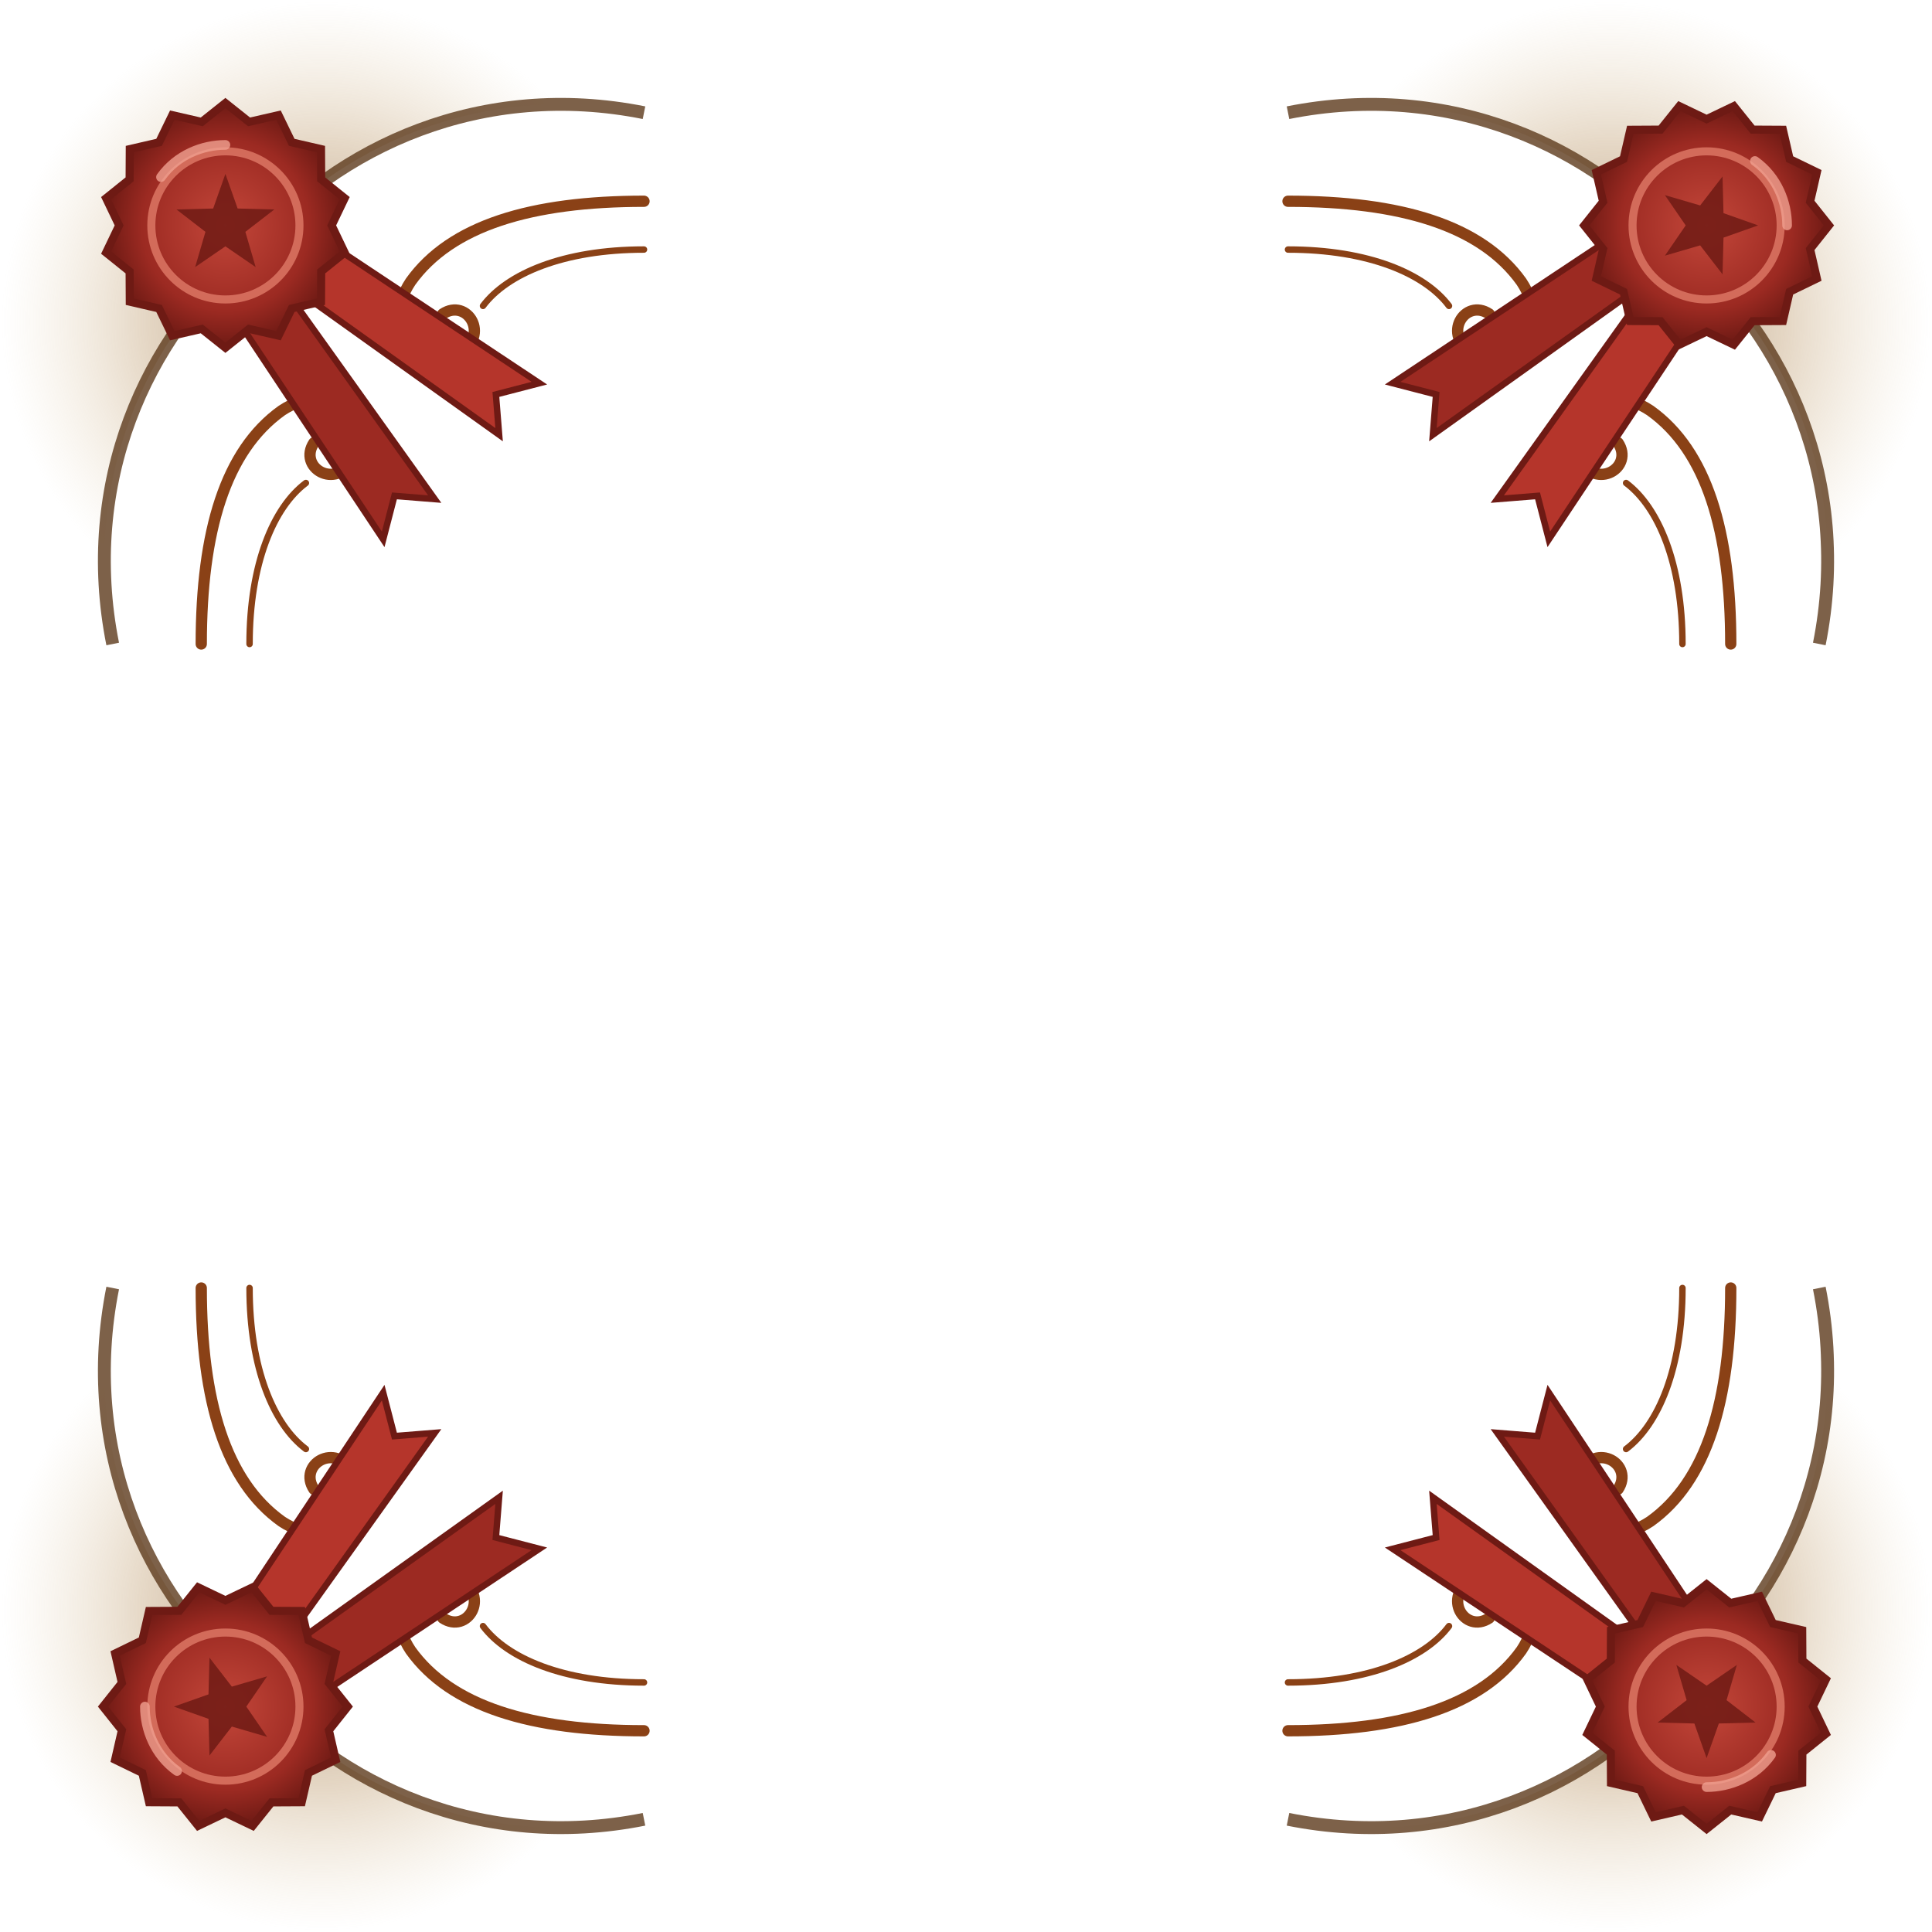
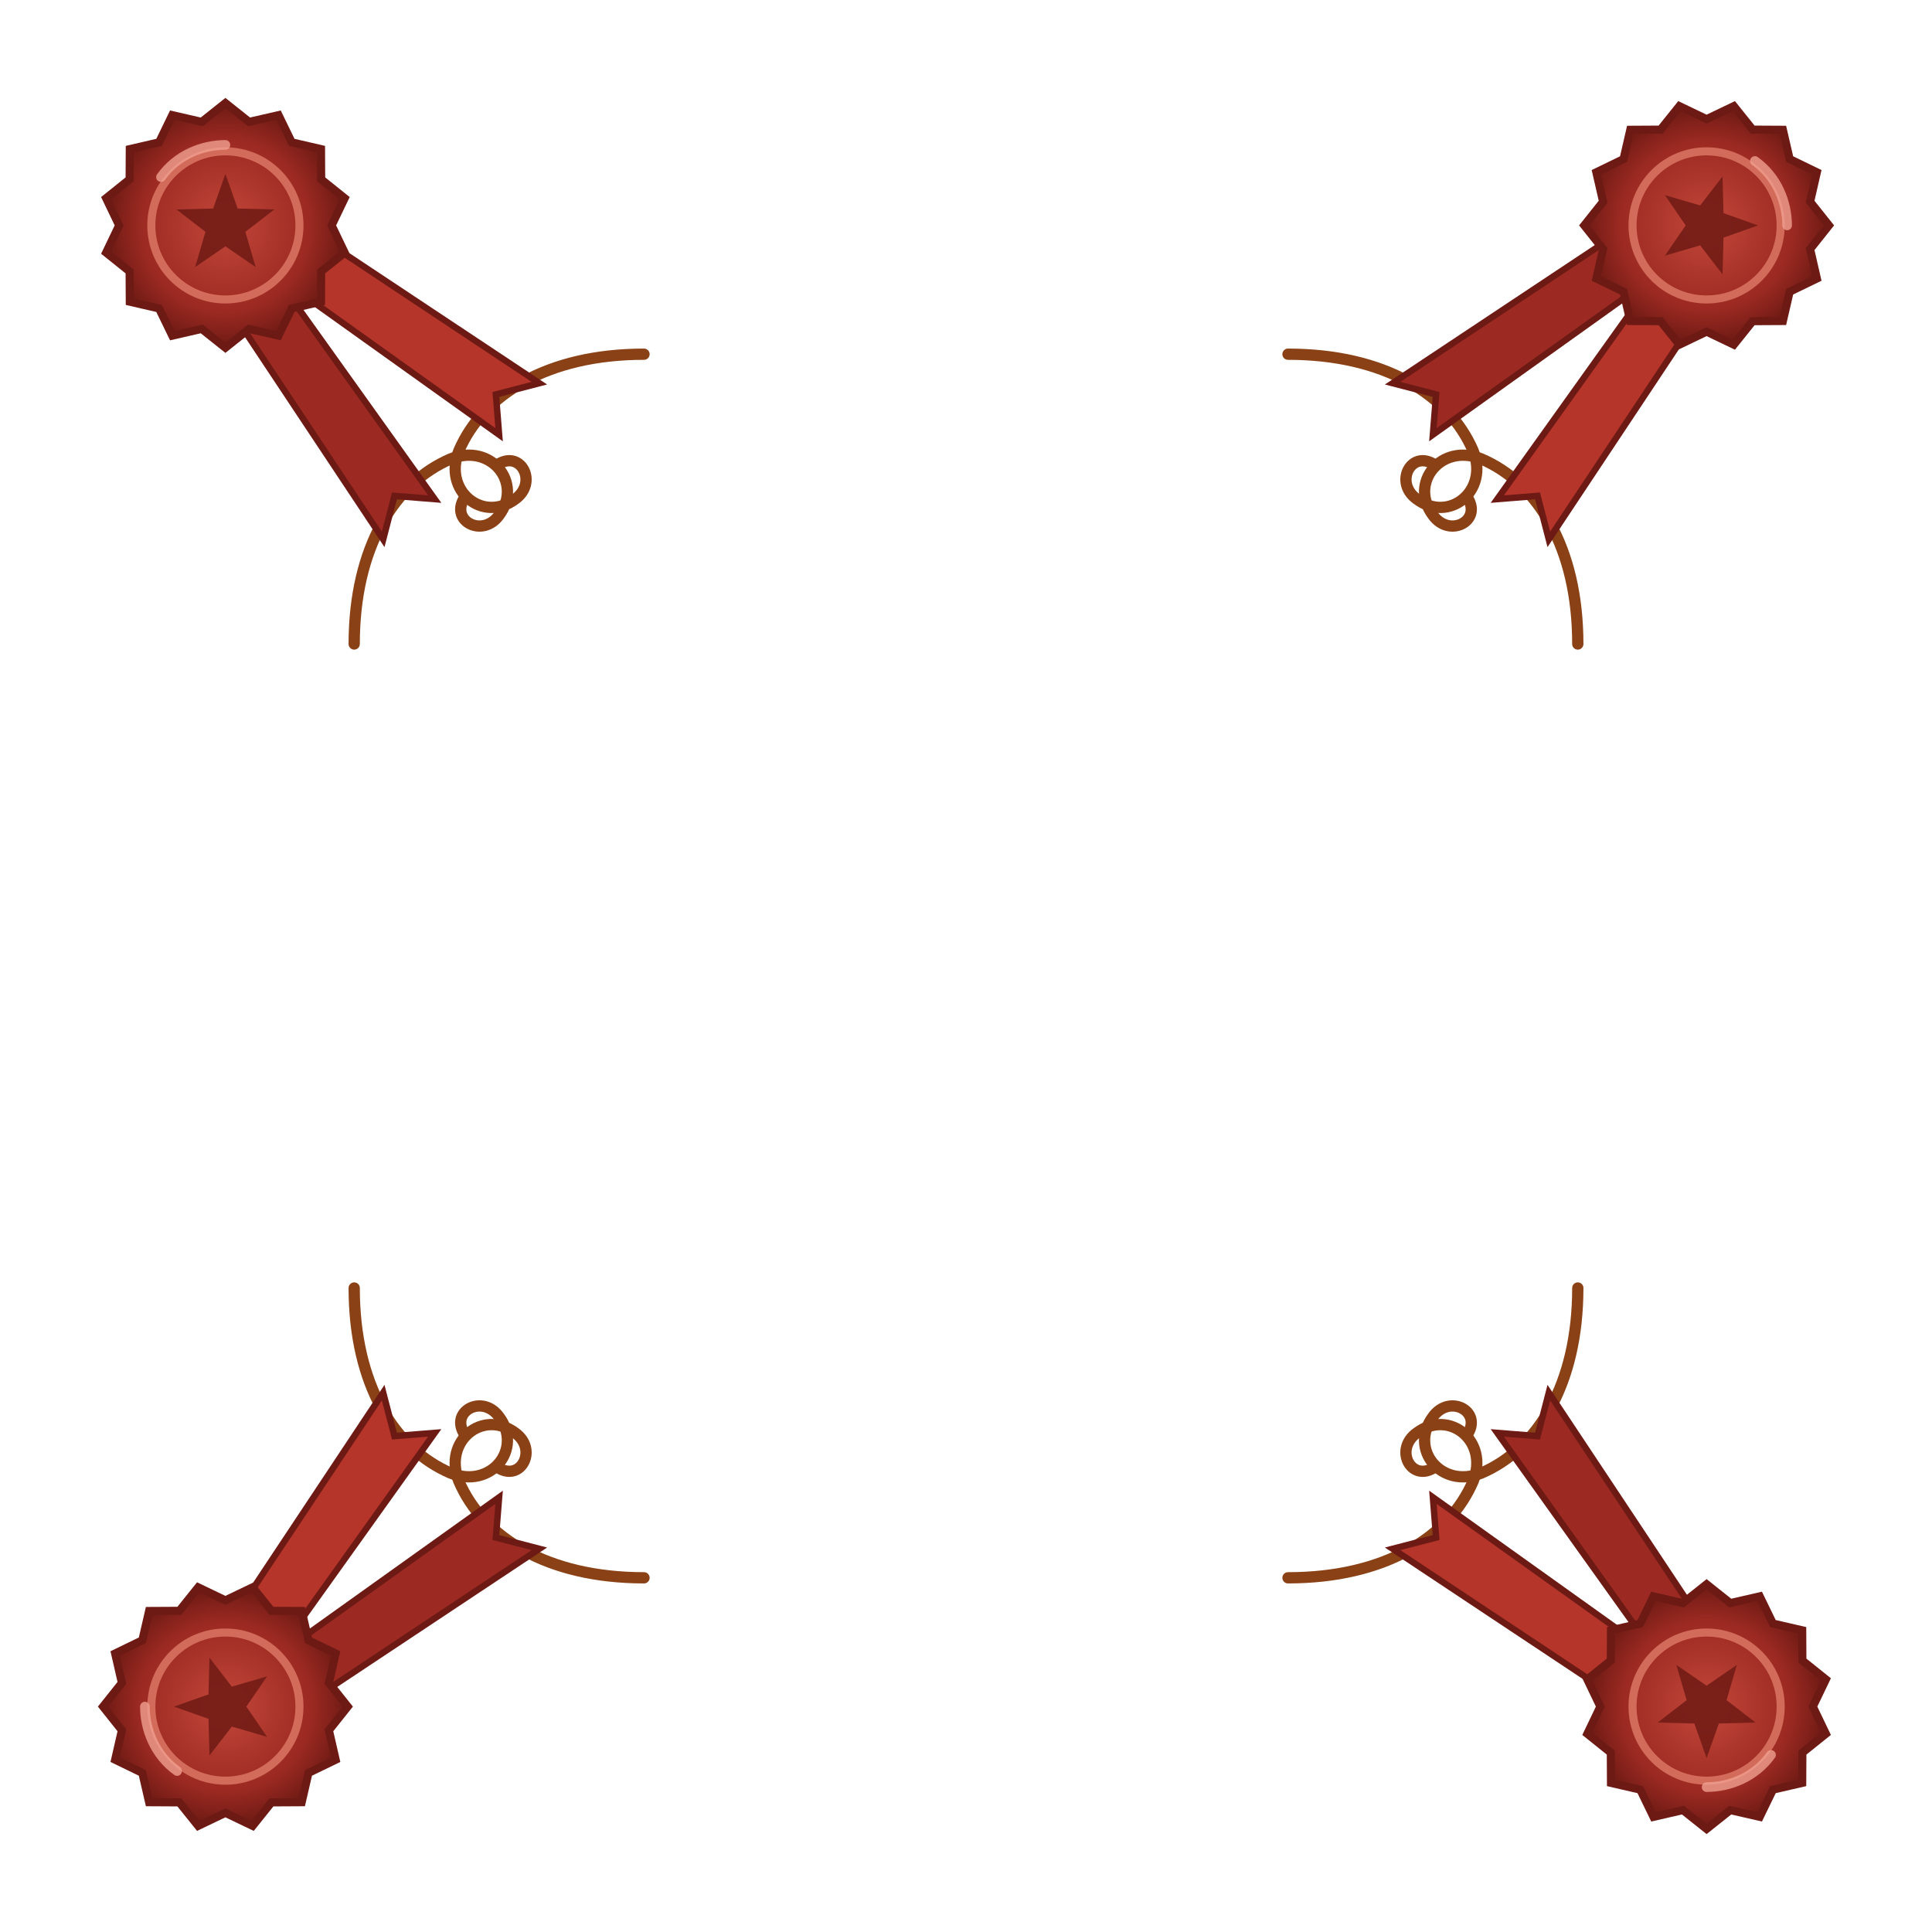
<svg xmlns="http://www.w3.org/2000/svg" viewBox="0 0 120 120" width="120" height="120">
  <defs>
    <linearGradient id="sp" x1="0" y1="0" x2="0" y2="1">
-       <stop offset="0" stop-color="#7a5530" stop-opacity="0.75" />
-       <stop offset="0.45" stop-color="#b48c58" stop-opacity="0.5" />
-       <stop offset="1" stop-color="#d9bf91" stop-opacity="0" />
+       <stop offset="0" stop-color="#7a5530" stop-opacity="0.6" />
+       <stop offset="1" stop-color="#b48c58" stop-opacity="0" />
    </linearGradient>
    <radialGradient id="sw">
      <stop offset="0" stop-color="#c4473a" stop-opacity="1" />
      <stop offset="0.7" stop-color="#9c2a22" stop-opacity="1" />
      <stop offset="1" stop-color="#6e1a14" stop-opacity="1" />
    </radialGradient>
-     <radialGradient id="sc">
-       <stop offset="0" stop-color="#7a5530" stop-opacity="0.7" />
-       <stop offset="0.55" stop-color="#b48c58" stop-opacity="0.35" />
-       <stop offset="1" stop-color="#d9bf91" stop-opacity="0" />
+     <radialGradient id="sk" cx="40" cy="40" r="40" gradientUnits="userSpaceOnUse">
+       <stop offset="0.75" stop-color="#b48c58" stop-opacity="0" />
+       <stop offset="1" stop-color="#7a5530" stop-opacity="0.6" />
    </radialGradient>
  </defs>
-   <g transform="rotate(0 60 60)">
-     <path d="M0 0 H40 V7 C30 5 21 9 15.5 15.5 C9 21 5 30 7 40 H0 Z" fill="url(#sc)" />
-     <path d="M7 40 C5 30 9 21 15.5 15.5 C21 9 30 5 40 7" fill="none" stroke="#5c3a1c" stroke-width="0.8" opacity="0.8" />
+   <g transform="rotate(0 60.0 60.0)">
    <g fill="none" stroke="#8a4116" stroke-width="0.7" stroke-linecap="round">
-       <path d="M40 12.5 C33 12.5 28 14 25.5 17.5 C23.5 20.5 26 23.5 28.5 22 C30.5 20.8 29 18.5 27.5 19.5" />
-       <path d="M12.5 40 C12.5 33 14 28 17.5 25.5 C20.5 23.5 23.5 26 22 28.5 C20.8 30.5 18.5 29 19.5 27.5" />
-       <path d="M40 15.5 C35 15.5 31.5 17 30 19" stroke-width="0.4" />
-       <path d="M15.5 40 C15.5 35 17 31.5 19 30" stroke-width="0.4" />
+       <path d="M40 22 C34 22 30 24.5 28.5 28 C27.5 30.5 30 32.5 32 31 C33.4 30 32.4 28 31 28.8" />
+       <path d="M22 40 C22 34 24.5 30 28 28.5 C30.5 27.5 32.5 30 31 32 C30 33.4 28 32.4 28.8 31" />
    </g>
    <path d="M17 17 L27 31 L24.5 30.8 L23.8 33.5 L14.5 19.5 Z" fill="#9c2a22" stroke="#6e1a14" stroke-width="0.4" />
    <path d="M17 17 L31 27 L30.8 24.5 L33.5 23.8 L19.5 14.5 Z" fill="#b5352b" stroke="#6e1a14" stroke-width="0.4" />
    <polygon points="14.00,6.40 15.47,7.57 17.30,7.15 18.12,8.84 19.94,9.26 19.95,11.14 21.41,12.31 20.60,14.00 21.41,15.69 19.95,16.86 19.94,18.74 18.12,19.16 17.30,20.85 15.47,20.43 14.00,21.60 12.53,20.43 10.70,20.85 9.88,19.16 8.06,18.74 8.05,16.86 6.59,15.69 7.40,14.00 6.59,12.31 8.05,11.14 8.06,9.26 9.88,8.84 10.70,7.15 12.53,7.57" fill="url(#sw)" stroke="#6e1a14" stroke-width="0.5" />
    <circle cx="14" cy="14" r="4.6" fill="none" stroke="#e07a68" stroke-width="0.5" opacity="0.8" />
    <polygon points="14.00,10.80 14.76,12.95 17.04,13.01 15.24,14.40 15.88,16.59 14.00,15.30 12.12,16.59 12.76,14.40 10.96,13.01 13.24,12.95" fill="#6e1a14" opacity="0.85" />
    <path d="M10 11 C11 9.6 12.6 9 14 9" fill="none" stroke="#f0a090" stroke-width="0.6" stroke-linecap="round" opacity="0.8" />
  </g>
-   <g transform="rotate(90 60 60)">
-     <path d="M0 0 H40 V7 C30 5 21 9 15.5 15.5 C9 21 5 30 7 40 H0 Z" fill="url(#sc)" />
-     <path d="M7 40 C5 30 9 21 15.5 15.5 C21 9 30 5 40 7" fill="none" stroke="#5c3a1c" stroke-width="0.8" opacity="0.8" />
+   <g transform="rotate(90 60.0 60.0)">
    <g fill="none" stroke="#8a4116" stroke-width="0.7" stroke-linecap="round">
-       <path d="M40 12.5 C33 12.5 28 14 25.5 17.5 C23.5 20.5 26 23.5 28.5 22 C30.5 20.8 29 18.5 27.5 19.5" />
-       <path d="M12.5 40 C12.5 33 14 28 17.5 25.5 C20.5 23.5 23.5 26 22 28.5 C20.8 30.5 18.5 29 19.5 27.5" />
-       <path d="M40 15.5 C35 15.5 31.5 17 30 19" stroke-width="0.4" />
-       <path d="M15.5 40 C15.5 35 17 31.5 19 30" stroke-width="0.4" />
+       <path d="M40 22 C34 22 30 24.5 28.5 28 C27.5 30.5 30 32.5 32 31 C33.4 30 32.4 28 31 28.8" />
+       <path d="M22 40 C22 34 24.5 30 28 28.5 C30.5 27.5 32.5 30 31 32 C30 33.4 28 32.4 28.8 31" />
    </g>
    <path d="M17 17 L27 31 L24.5 30.8 L23.8 33.5 L14.5 19.5 Z" fill="#9c2a22" stroke="#6e1a14" stroke-width="0.4" />
    <path d="M17 17 L31 27 L30.8 24.5 L33.5 23.8 L19.5 14.5 Z" fill="#b5352b" stroke="#6e1a14" stroke-width="0.4" />
    <polygon points="14.00,6.40 15.47,7.57 17.30,7.15 18.12,8.84 19.94,9.26 19.95,11.14 21.41,12.31 20.60,14.00 21.41,15.69 19.95,16.86 19.94,18.74 18.12,19.16 17.30,20.85 15.47,20.43 14.00,21.60 12.53,20.43 10.70,20.85 9.88,19.16 8.06,18.74 8.05,16.86 6.59,15.69 7.40,14.00 6.59,12.31 8.05,11.14 8.06,9.26 9.88,8.84 10.70,7.15 12.53,7.57" fill="url(#sw)" stroke="#6e1a14" stroke-width="0.5" />
    <circle cx="14" cy="14" r="4.6" fill="none" stroke="#e07a68" stroke-width="0.5" opacity="0.8" />
    <polygon points="14.00,10.80 14.76,12.95 17.04,13.01 15.24,14.40 15.88,16.59 14.00,15.30 12.12,16.59 12.76,14.40 10.96,13.01 13.24,12.95" fill="#6e1a14" opacity="0.85" />
    <path d="M10 11 C11 9.6 12.6 9 14 9" fill="none" stroke="#f0a090" stroke-width="0.6" stroke-linecap="round" opacity="0.8" />
  </g>
-   <g transform="rotate(180 60 60)">
-     <path d="M0 0 H40 V7 C30 5 21 9 15.5 15.5 C9 21 5 30 7 40 H0 Z" fill="url(#sc)" />
-     <path d="M7 40 C5 30 9 21 15.5 15.5 C21 9 30 5 40 7" fill="none" stroke="#5c3a1c" stroke-width="0.8" opacity="0.8" />
+   <g transform="rotate(180 60.0 60.0)">
    <g fill="none" stroke="#8a4116" stroke-width="0.7" stroke-linecap="round">
-       <path d="M40 12.5 C33 12.5 28 14 25.5 17.5 C23.5 20.5 26 23.5 28.5 22 C30.5 20.8 29 18.5 27.5 19.5" />
-       <path d="M12.5 40 C12.5 33 14 28 17.5 25.5 C20.5 23.5 23.5 26 22 28.5 C20.8 30.5 18.5 29 19.5 27.5" />
-       <path d="M40 15.5 C35 15.5 31.5 17 30 19" stroke-width="0.4" />
-       <path d="M15.5 40 C15.5 35 17 31.5 19 30" stroke-width="0.4" />
+       <path d="M40 22 C34 22 30 24.5 28.5 28 C27.5 30.5 30 32.5 32 31 C33.4 30 32.4 28 31 28.8" />
+       <path d="M22 40 C22 34 24.5 30 28 28.5 C30.5 27.5 32.5 30 31 32 C30 33.4 28 32.4 28.8 31" />
    </g>
    <path d="M17 17 L27 31 L24.5 30.8 L23.8 33.5 L14.5 19.5 Z" fill="#9c2a22" stroke="#6e1a14" stroke-width="0.4" />
    <path d="M17 17 L31 27 L30.8 24.5 L33.5 23.8 L19.5 14.5 Z" fill="#b5352b" stroke="#6e1a14" stroke-width="0.4" />
    <polygon points="14.00,6.40 15.47,7.57 17.30,7.15 18.12,8.84 19.94,9.26 19.95,11.14 21.41,12.31 20.60,14.00 21.41,15.69 19.95,16.86 19.94,18.74 18.12,19.16 17.30,20.85 15.47,20.43 14.00,21.60 12.53,20.43 10.70,20.85 9.88,19.16 8.06,18.74 8.05,16.86 6.59,15.69 7.40,14.00 6.59,12.31 8.05,11.14 8.06,9.26 9.88,8.84 10.70,7.15 12.53,7.57" fill="url(#sw)" stroke="#6e1a14" stroke-width="0.5" />
    <circle cx="14" cy="14" r="4.6" fill="none" stroke="#e07a68" stroke-width="0.5" opacity="0.8" />
    <polygon points="14.00,10.80 14.76,12.95 17.04,13.01 15.24,14.40 15.88,16.59 14.00,15.30 12.12,16.59 12.76,14.40 10.96,13.01 13.24,12.95" fill="#6e1a14" opacity="0.85" />
    <path d="M10 11 C11 9.6 12.6 9 14 9" fill="none" stroke="#f0a090" stroke-width="0.6" stroke-linecap="round" opacity="0.8" />
  </g>
-   <g transform="rotate(270 60 60)">
-     <path d="M0 0 H40 V7 C30 5 21 9 15.5 15.5 C9 21 5 30 7 40 H0 Z" fill="url(#sc)" />
-     <path d="M7 40 C5 30 9 21 15.5 15.5 C21 9 30 5 40 7" fill="none" stroke="#5c3a1c" stroke-width="0.8" opacity="0.8" />
+   <g transform="rotate(270 60.0 60.0)">
    <g fill="none" stroke="#8a4116" stroke-width="0.7" stroke-linecap="round">
-       <path d="M40 12.5 C33 12.5 28 14 25.5 17.5 C23.5 20.5 26 23.5 28.5 22 C30.5 20.8 29 18.5 27.5 19.5" />
-       <path d="M12.5 40 C12.5 33 14 28 17.5 25.5 C20.5 23.5 23.5 26 22 28.5 C20.8 30.5 18.5 29 19.5 27.5" />
-       <path d="M40 15.5 C35 15.5 31.5 17 30 19" stroke-width="0.4" />
-       <path d="M15.5 40 C15.5 35 17 31.5 19 30" stroke-width="0.4" />
+       <path d="M40 22 C34 22 30 24.5 28.5 28 C27.5 30.5 30 32.5 32 31 C33.4 30 32.4 28 31 28.8" />
+       <path d="M22 40 C22 34 24.5 30 28 28.5 C30.5 27.5 32.5 30 31 32 C30 33.4 28 32.4 28.8 31" />
    </g>
    <path d="M17 17 L27 31 L24.5 30.8 L23.8 33.5 L14.5 19.5 Z" fill="#9c2a22" stroke="#6e1a14" stroke-width="0.4" />
    <path d="M17 17 L31 27 L30.8 24.5 L33.5 23.8 L19.5 14.5 Z" fill="#b5352b" stroke="#6e1a14" stroke-width="0.4" />
    <polygon points="14.00,6.40 15.47,7.57 17.30,7.15 18.12,8.84 19.94,9.26 19.95,11.14 21.41,12.31 20.60,14.00 21.41,15.69 19.95,16.86 19.94,18.74 18.12,19.16 17.30,20.85 15.47,20.43 14.00,21.60 12.53,20.43 10.70,20.85 9.88,19.16 8.06,18.74 8.05,16.86 6.59,15.69 7.40,14.00 6.59,12.31 8.05,11.14 8.06,9.26 9.88,8.84 10.70,7.15 12.53,7.57" fill="url(#sw)" stroke="#6e1a14" stroke-width="0.5" />
    <circle cx="14" cy="14" r="4.6" fill="none" stroke="#e07a68" stroke-width="0.5" opacity="0.8" />
    <polygon points="14.00,10.80 14.76,12.95 17.04,13.01 15.24,14.40 15.88,16.59 14.00,15.30 12.12,16.59 12.76,14.40 10.96,13.01 13.24,12.95" fill="#6e1a14" opacity="0.85" />
    <path d="M10 11 C11 9.6 12.6 9 14 9" fill="none" stroke="#f0a090" stroke-width="0.6" stroke-linecap="round" opacity="0.8" />
  </g>
</svg>
